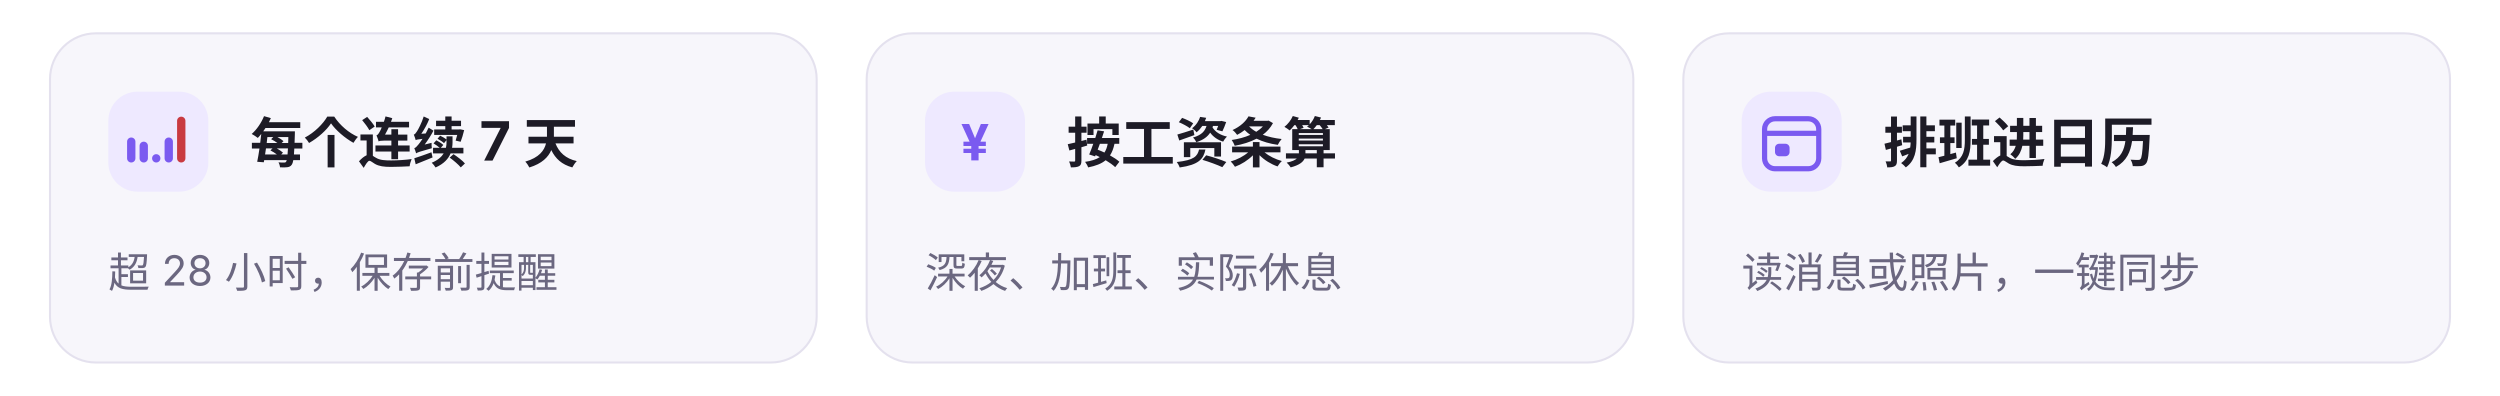
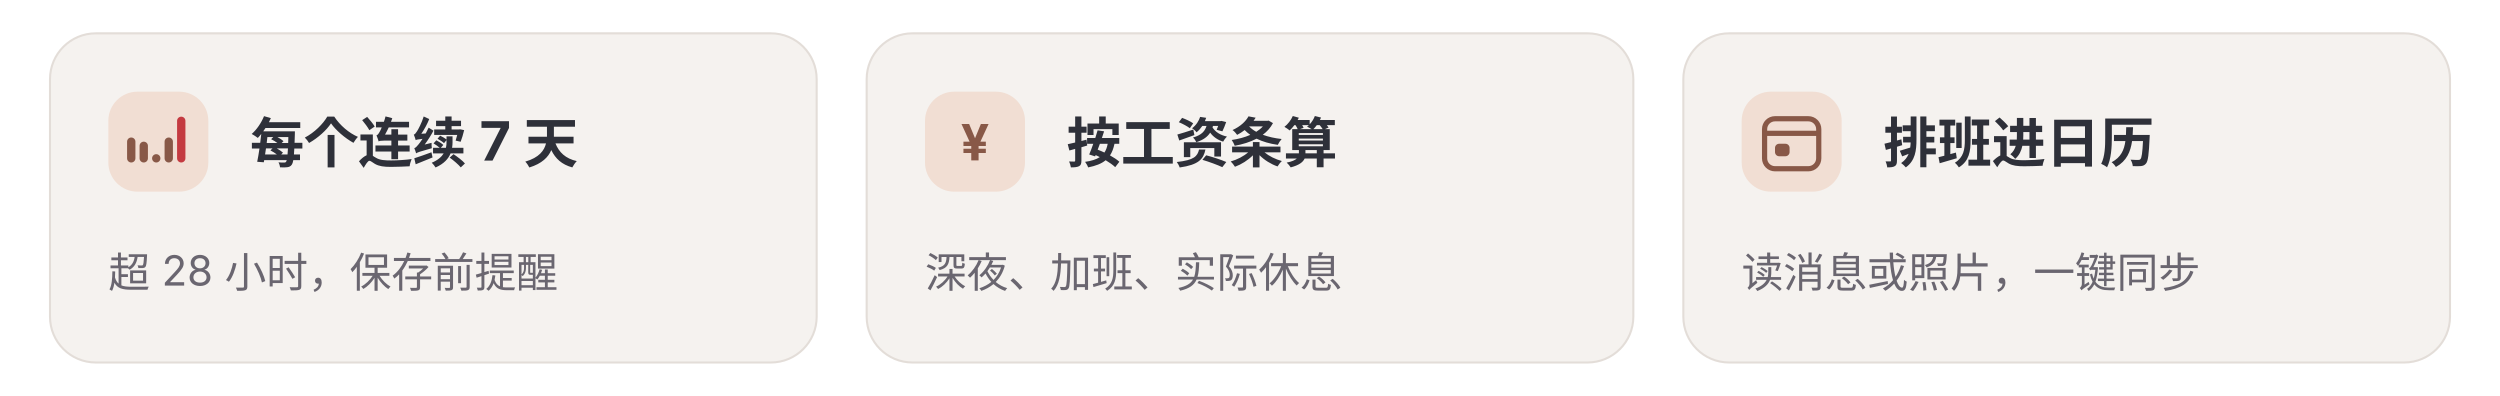
<svg xmlns="http://www.w3.org/2000/svg" width="1200" height="190" viewBox="0 0 1200 190" role="img" aria-labelledby="t d">
  <g font-family="-apple-system, BlinkMacSystemFont, 'Segoe UI', 'PingFang SC', 'Hiragino Sans', sans-serif">
-     <rect x="24" y="16" width="368" height="158" rx="22" fill="#F7F6FB" stroke="#E4E1EE" />
-     <rect x="52" y="44" width="48" height="48" rx="14" fill="#EEE9FF" />
-     <rect x="61" y="66" width="4" height="12" rx="2" fill="#7A5AF0" />
-     <rect x="67" y="68" width="4" height="10" rx="2" fill="#7A5AF0" />
-     <rect x="73" y="74" width="4" height="4" rx="2" fill="#7A5AF0" />
-     <rect x="79" y="66" width="4" height="12" rx="2" fill="#7A5AF0" />
-     <rect x="85" y="56" width="4" height="22" rx="2" fill="#C93A40" />
-     <text x="120" y="78" font-size="26" font-weight="700" fill="#1D1B26">每个连续 7 天</text>
-     <text x="52" y="138" font-size="20" fill="#6B6780">超 28 小时，保存前提醒</text>
-     <rect x="416" y="16" width="368" height="158" rx="22" fill="#F7F6FB" stroke="#E4E1EE" />
-     <rect x="444" y="44" width="48" height="48" rx="14" fill="#EEE9FF" />
-     <text x="468" y="77" font-size="24" font-weight="700" text-anchor="middle" fill="#7A5AF0" font-family="-apple-system, BlinkMacSystemFont, 'Segoe UI', 'PingFang SC', 'Hiragino Sans', sans-serif">¥</text>
-     <text x="512" y="78" font-size="26" font-weight="700" fill="#1D1B26">按工资条算</text>
-     <text x="444" y="138" font-size="20" fill="#6B6780">深夜、加班、实际休息</text>
-     <rect x="808" y="16" width="368" height="158" rx="22" fill="#F7F6FB" stroke="#E4E1EE" />
-     <rect x="836" y="44" width="48" height="48" rx="14" fill="#EEE9FF" />
-     <rect x="847" y="57" width="26" height="24" rx="5" fill="none" stroke="#7A5AF0" stroke-width="2.5" />
-     <path d="M847 64 H873" stroke="#7A5AF0" stroke-width="2.5" />
-     <rect x="852" y="69" width="7" height="6" rx="2" fill="#7A5AF0" />
-     <text x="904" y="78" font-size="26" font-weight="700" fill="#1D1B26">排班进日历</text>
-     <text x="836" y="138" font-size="20" fill="#6B6780">读消息或照片，一键同步</text>
+     <rect x="24" y="16" width="368" height="158" rx="22" fill="#F5F2EF" stroke="#E3DDD8" />
+     <rect x="52" y="44" width="48" height="48" rx="14" fill="#F1DED3" />
+     <rect x="61" y="66" width="4" height="12" rx="2" fill="#885847" />
+     <rect x="67" y="68" width="4" height="10" rx="2" fill="#885847" />
+     <rect x="73" y="74" width="4" height="4" rx="2" fill="#885847" />
+     <rect x="79" y="66" width="4" height="12" rx="2" fill="#885847" />
+     <rect x="85" y="56" width="4" height="22" rx="2" fill="#C43A40" />
+     <text x="120" y="78" font-size="26" font-weight="700" fill="#2E3039">每个连续 7 天</text>
+     <text x="52" y="138" font-size="20" fill="#6A6670">超 28 小时，保存前提醒</text>
+     <rect x="416" y="16" width="368" height="158" rx="22" fill="#F5F2EF" stroke="#E3DDD8" />
+     <rect x="444" y="44" width="48" height="48" rx="14" fill="#F1DED3" />
+     <text x="468" y="77" font-size="24" font-weight="700" text-anchor="middle" fill="#885847" font-family="-apple-system, BlinkMacSystemFont, 'Segoe UI', 'PingFang SC', 'Hiragino Sans', sans-serif">¥</text>
+     <text x="512" y="78" font-size="26" font-weight="700" fill="#2E3039">按工资条算</text>
+     <text x="444" y="138" font-size="20" fill="#6A6670">深夜、加班、实际休息</text>
+     <rect x="808" y="16" width="368" height="158" rx="22" fill="#F5F2EF" stroke="#E3DDD8" />
+     <rect x="836" y="44" width="48" height="48" rx="14" fill="#F1DED3" />
+     <rect x="847" y="57" width="26" height="24" rx="5" fill="none" stroke="#885847" stroke-width="2.5" />
+     <path d="M847 64 H873" stroke="#885847" stroke-width="2.5" />
+     <rect x="852" y="69" width="7" height="6" rx="2" fill="#885847" />
+     <text x="904" y="78" font-size="26" font-weight="700" fill="#2E3039">排班进日历</text>
+     <text x="836" y="138" font-size="20" fill="#6A6670">读消息或照片，一键同步</text>
  </g>
</svg>
